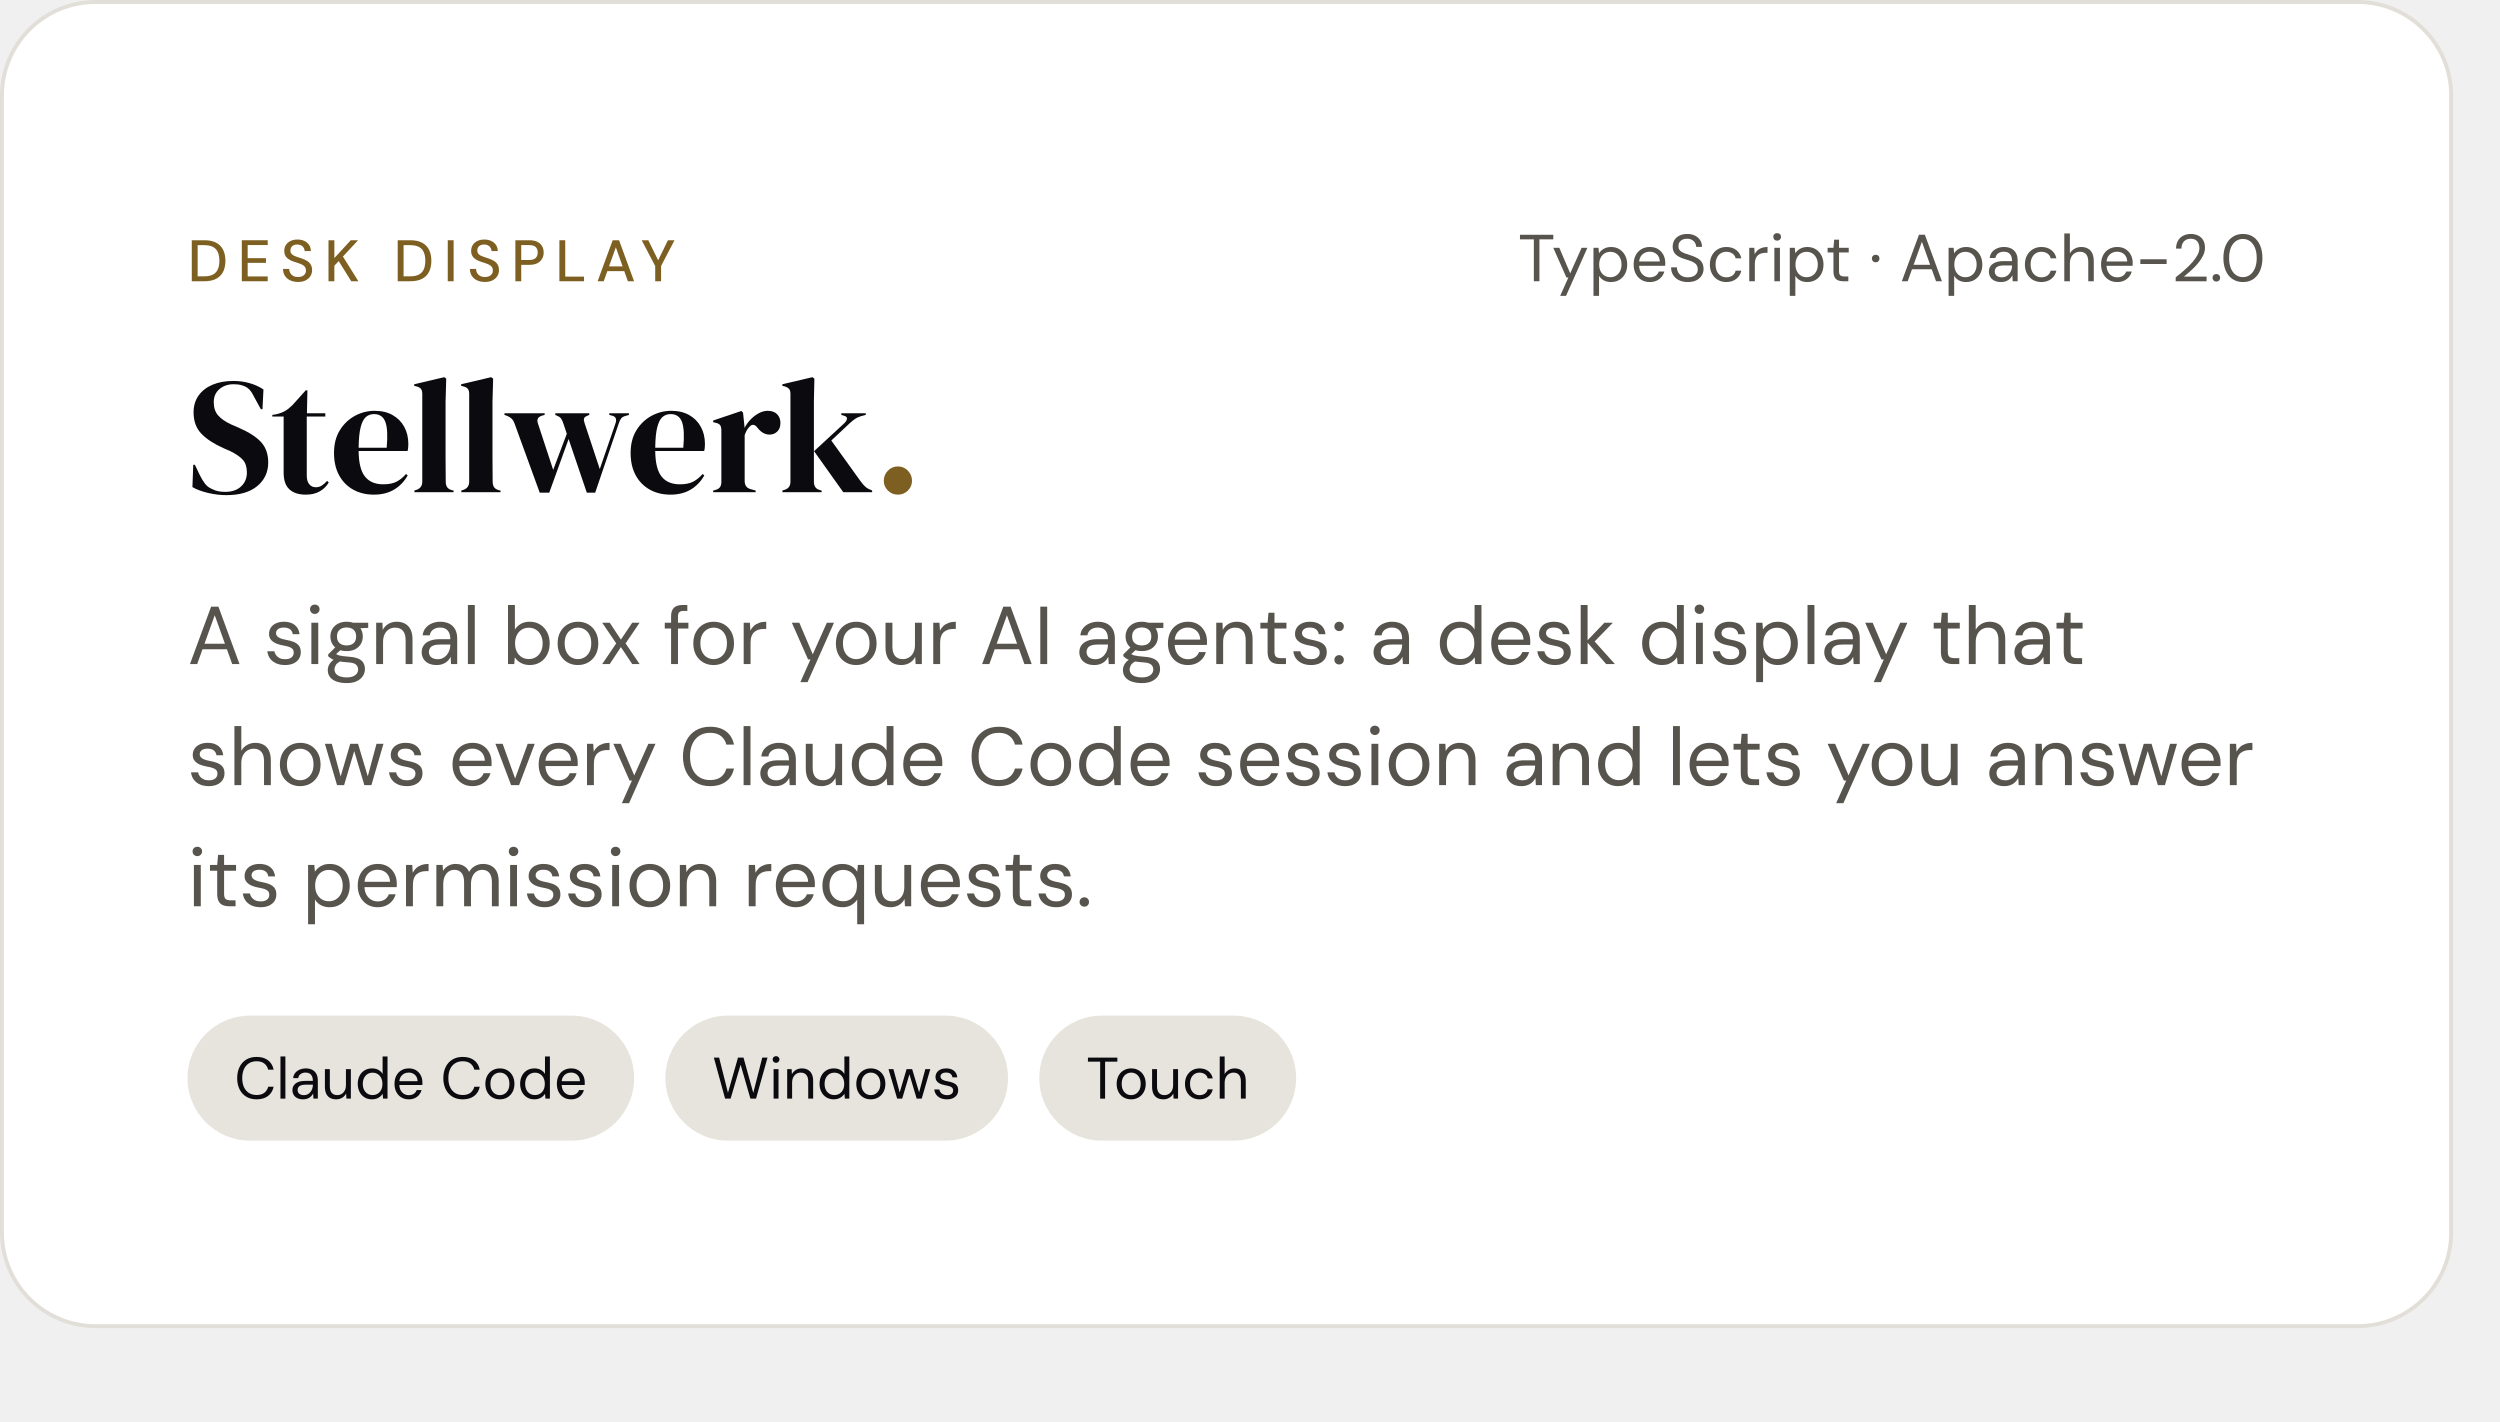
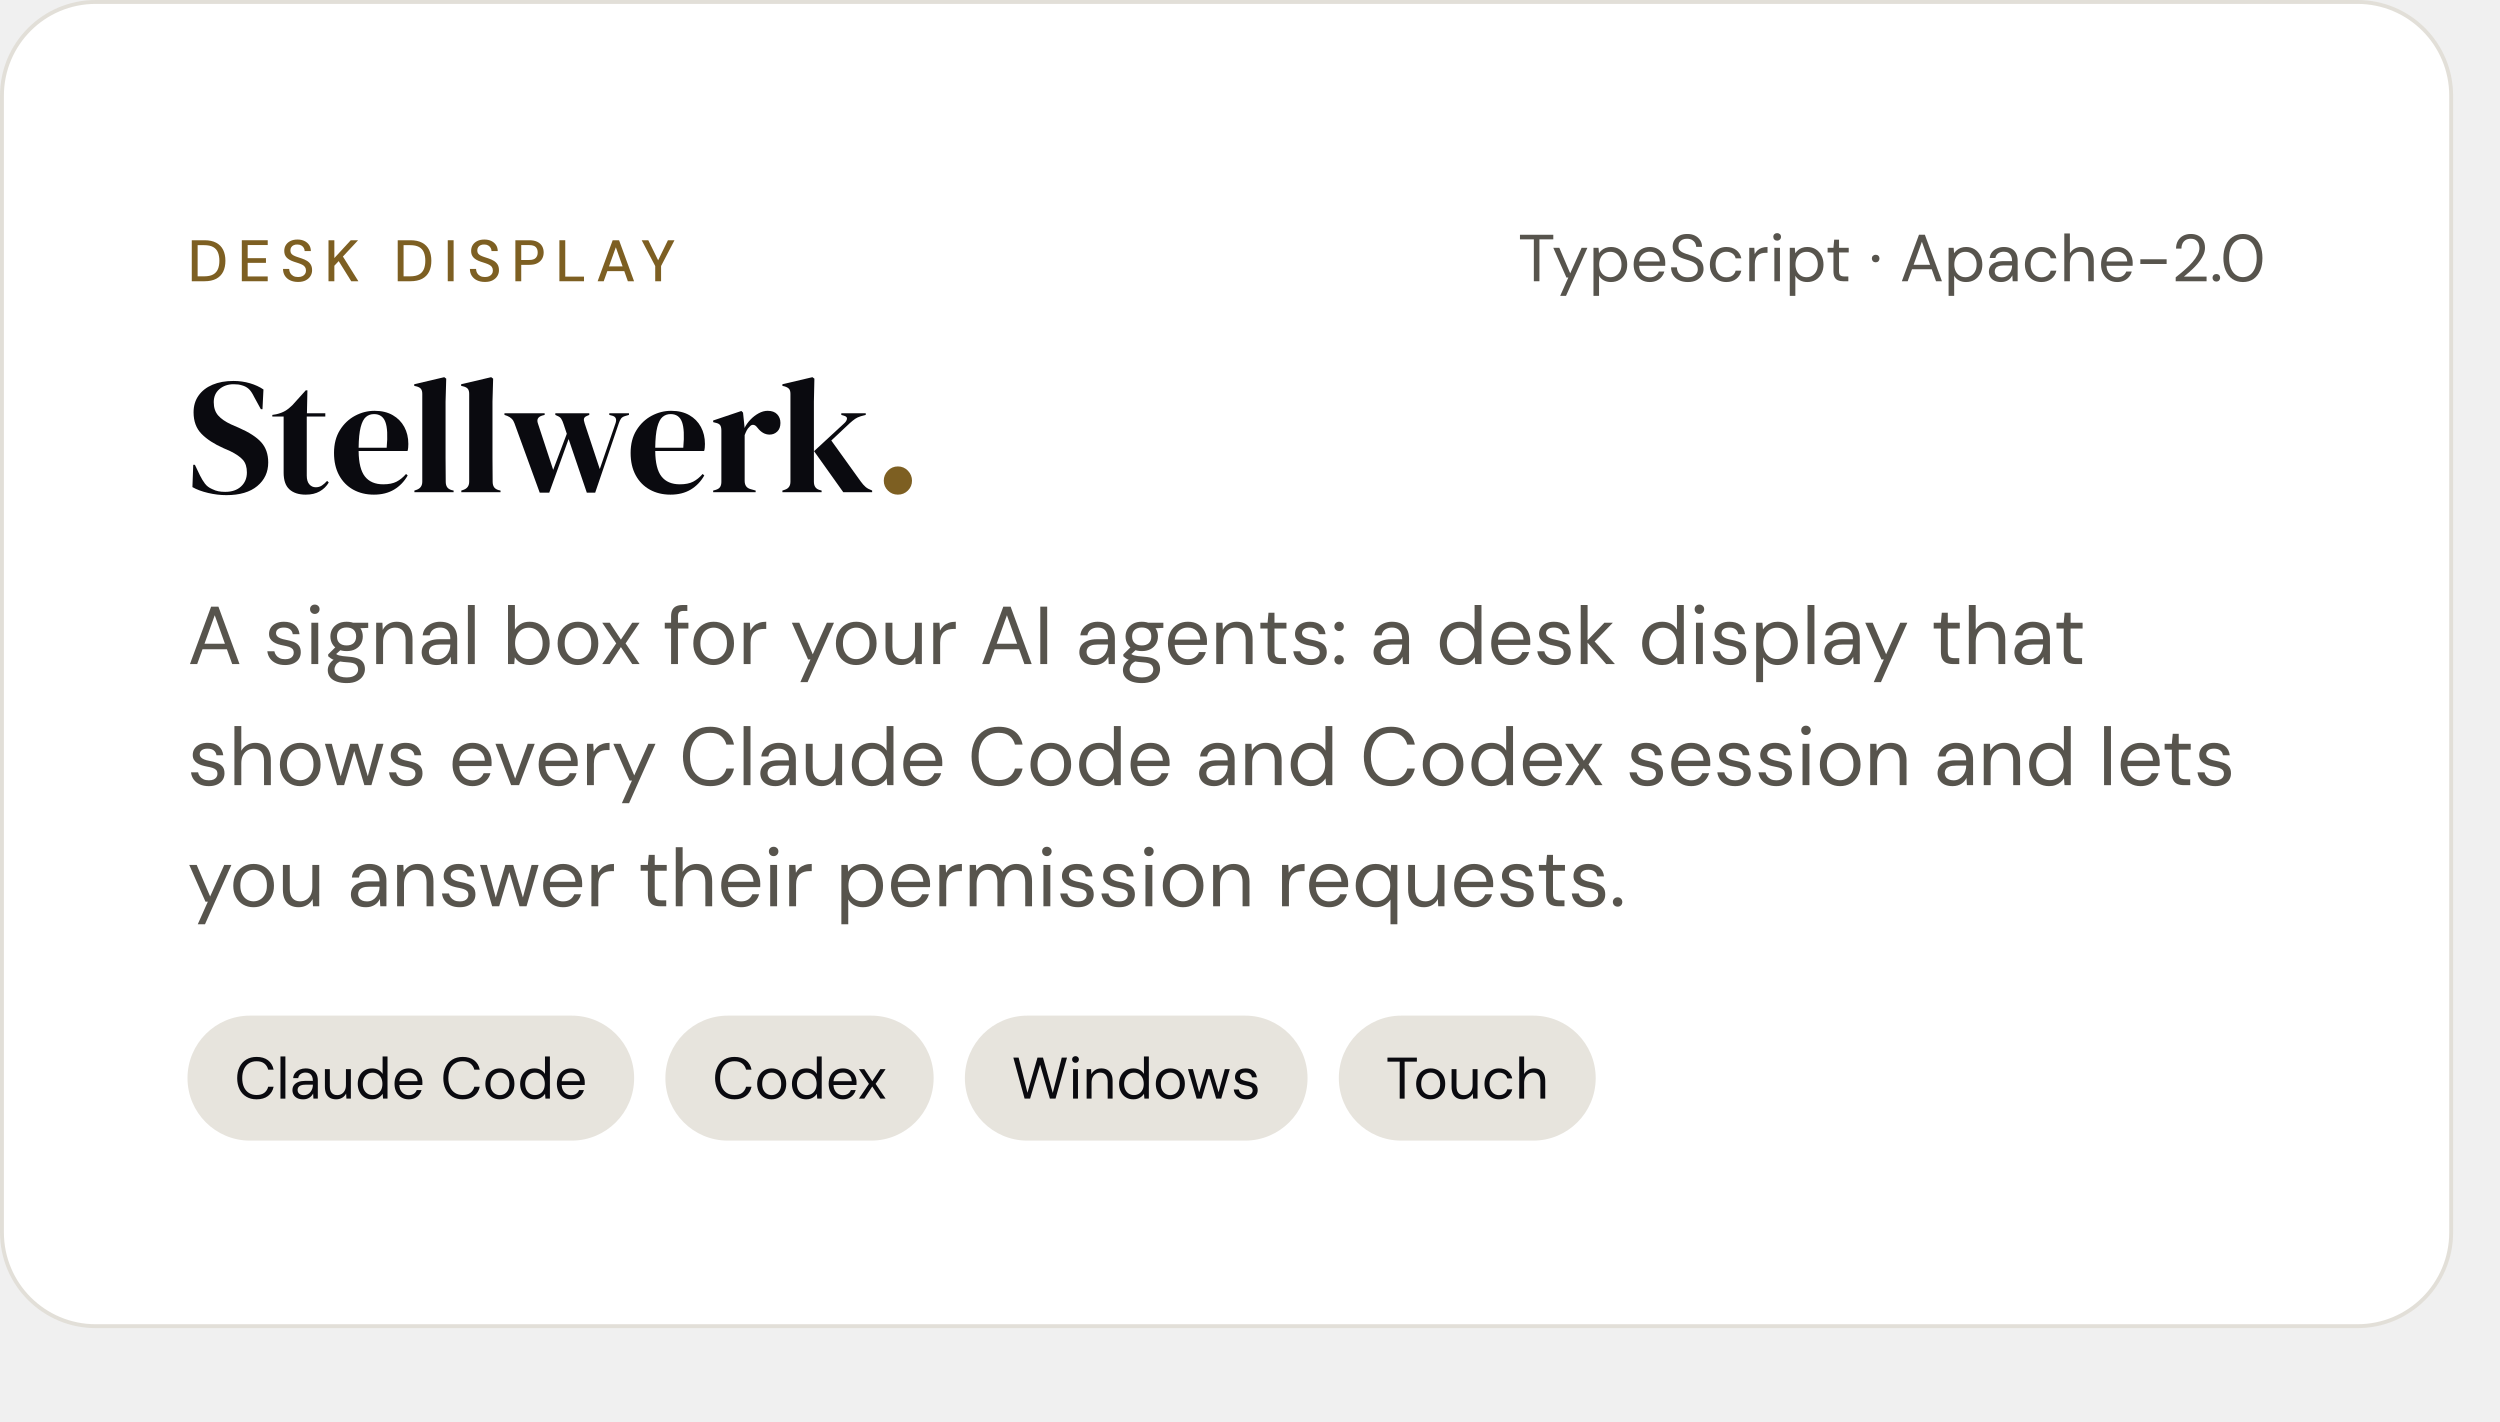
- <svg xmlns="http://www.w3.org/2000/svg" viewBox="0 0 640 364" width="640" height="364" role="img" aria-label="Stellwerk: A signal box for your AI agents: a desk display that shows every Claude Code session and lets you answer its permission requests.">
+ <svg xmlns="http://www.w3.org/2000/svg" viewBox="0 0 640 364" width="640" height="364" role="img" aria-label="Stellwerk: A signal box for your AI agents: a desk display that shows every Claude Code and Codex session and lets you answer their permission requests.">
  <defs>
    <path id="d105" d="M20 0V10L35 14Q55 20 62.5 32.0Q70 44 70 63V376Q70 398 62.5 408.5Q55 419 35 423L20 427V437L192 495L202 485L211 399V391Q225 419 247.5 442.5Q270 466 297.5 481.0Q325 496 352 496Q390 496 410.0 475.0Q430 454 430 422Q430 388 410.5 369.5Q391 351 364 351Q322 351 290 393L288 395Q278 409 265.0 410.5Q252 412 241 398Q231 389 224.5 376.5Q218 364 212 348V69Q212 29 247 19L279 10V0Z" />
    <path id="d108" d="M210 -15Q146 -15 110.5 17.0Q75 49 75 119V461H6V471L30 475Q61 482 83.5 495.0Q106 508 128 530L210 621H220L217 481H329V461H216V101Q216 66 231.5 48.0Q247 30 271 30Q292 30 308.0 40.5Q324 51 340 69L350 59Q330 25 295.0 5.0Q260 -15 210 -15Z" />
    <path id="d115" d="M225 -3 71 420Q60 452 27 465L10 471V481H255V471L240 467Q201 455 214 419L307 136L390 356L371 413Q364 435 356.5 446.5Q349 458 337 463L320 471V481H527V471L513 465Q498 459 495.0 449.0Q492 439 499 419L591 141L686 417Q700 455 671 465L649 471V481H769V471L745 464Q728 459 720.5 448.5Q713 438 707 420L563 -3H512L401 324L283 -3Z" />
    <path id="d147" d="M150 -15Q114 -15 89.0 10.0Q64 35 64 70Q64 105 89.0 131.0Q114 157 150 157Q186 157 211.0 131.0Q236 105 236 70Q236 35 211.0 10.0Q186 -15 150 -15Z" />
    <path id="d47" d="M237 -18Q182 -18 125.0 -4.5Q68 9 30 31L35 167H45L76 102Q90 74 106.0 52.5Q122 31 150 19Q170 9 188.5 5.5Q207 2 230 2Q291 2 326.5 35.0Q362 68 362 120Q362 169 338.0 196.5Q314 224 261 250L220 268Q134 306 85.5 355.5Q37 405 37 487Q37 546 67.5 589.0Q98 632 152.5 655.0Q207 678 280 678Q333 678 380.5 664.0Q428 650 463 626L457 506H447L406 581Q389 616 372.0 630.5Q355 645 333 651Q320 655 309.0 656.5Q298 658 281 658Q230 658 195.0 628.5Q160 599 160 549Q160 498 187.0 467.5Q214 437 266 413L312 393Q408 351 450.0 303.5Q492 256 492 181Q492 93 425.5 37.5Q359 -18 237 -18Z" />
    <path id="d73" d="M271 496Q336 496 382.0 469.5Q428 443 452.5 397.5Q477 352 477 294Q477 283 476.0 271.5Q475 260 472 251H174Q175 143 212.5 95.5Q250 48 324 48Q374 48 405.0 64.0Q436 80 463 111L473 102Q442 47 390.5 16.0Q339 -15 267 -15Q196 -15 141.0 15.5Q86 46 55.0 103.0Q24 160 24 239Q24 321 60.0 378.5Q96 436 152.5 466.0Q209 496 271 496ZM268 476Q239 476 218.5 458.5Q198 441 186.5 396.5Q175 352 174 271H345Q355 380 337.0 428.0Q319 476 268 476Z" />
    <path id="d88" d="M22 0V10L37 15Q71 26 71 64V599Q71 619 63.0 629.0Q55 639 35 645L22 648V658L205 701L217 692L214 552V64Q214 24 247 14L261 10V0ZM393 0 215 250 400 421Q413 433 415.5 446.5Q418 460 398 466L381 471V481H530V471L500 463Q478 456 464.5 446.5Q451 437 432 420L320 315L499 66Q515 44 529.0 32.0Q543 20 565 12L569 10V0Z" />
    <path id="d89" d="M23 0V10L35 14Q71 26 71 64V599Q71 619 63.0 629.5Q55 640 35 645L22 648V658L205 701L217 692L213 552V210Q213 173 213.5 136.5Q214 100 214 64Q214 44 222.0 31.5Q230 19 249 13L262 10V0Z" />
    <path id="m1" d="M28 0 285 700H394L650 0H544L339 580L132 0ZM144 173 172 253H501L528 173Z" />
    <path id="m13" d="M73 0V700H288Q411 700 490.5 657.0Q570 614 608.5 535.5Q647 457 647 349Q647 241 608.5 163.0Q570 85 490.5 42.5Q411 0 288 0ZM173 84H284Q381 84 438.0 116.0Q495 148 519.5 207.5Q544 267 544 349Q544 432 519.5 492.0Q495 552 438.0 584.0Q381 616 284 616H173Z" />
    <path id="m15" d="M73 0V700H515V618H173V394H485V314H173V82H515V0Z" />
    <path id="m23" d="M73 0V700H173V0Z" />
    <path id="m29" d="M73 0V700H173V396L453 700H578L319 422L583 0H461L247 344L173 265V0Z" />
    <path id="m30" d="M73 0V700H173V79H493V0Z" />
    <path id="m43" d="M73 0V700H312Q395 700 449.5 672.0Q504 644 530.0 597.0Q556 550 556 490Q556 433 530.0 385.5Q504 338 450.5 309.0Q397 280 312 280H173V0ZM173 363H309Q387 363 420.5 398.0Q454 433 454 490Q454 551 420.5 584.0Q387 617 309 617H173Z" />
    <path id="m47" d="M302 -12Q225 -12 167.0 15.5Q109 43 77.0 93.0Q45 143 45 210H150Q150 172 168.0 140.5Q186 109 219.5 90.5Q253 72 301 72Q344 72 374.0 86.0Q404 100 420.5 124.5Q437 149 437 181Q437 218 420.5 242.0Q404 266 375.0 281.0Q346 296 308.5 308.5Q271 321 230 334Q147 362 106.5 405.0Q66 448 66 517Q66 576 94.0 619.5Q122 663 172.5 687.5Q223 712 292 712Q360 712 411.0 687.0Q462 662 491.0 618.0Q520 574 520 515H414Q414 542 400.0 568.0Q386 594 358.0 610.5Q330 627 289 627Q255 628 228.0 616.0Q201 604 186.0 581.0Q171 558 171 526Q171 494 184.5 474.5Q198 455 224.0 441.0Q250 427 284.5 415.5Q319 404 361 390Q413 373 453.5 348.5Q494 324 517.5 285.5Q541 247 541 187Q541 135 514.0 90.0Q487 45 434.0 16.5Q381 -12 302 -12Z" />
    <path id="m57" d="M249 0V260L18 700H131L312 331H286L466 700H578L349 260V0Z" />
    <path id="r1" d="M30 0 288 700H377L634 0H545L332 595L118 0ZM148 180 172 248H489L513 180Z" />
    <path id="r104" d="M70 -220V504H146L153 422Q169 446 194.0 467.5Q219 489 254.0 502.5Q289 516 334 516Q408 516 462.5 481.0Q517 446 547.5 386.5Q578 327 578 251Q578 175 547.5 115.5Q517 56 462.0 22.0Q407 -12 333 -12Q272 -12 225.5 13.0Q179 38 154 83V-220ZM324 61Q373 61 411.0 85.0Q449 109 470.5 151.5Q492 194 492 252Q492 309 470.5 352.0Q449 395 411.0 419.0Q373 443 324 443Q274 443 236.0 419.0Q198 395 177.0 352.0Q156 309 156 252Q156 194 177.0 151.5Q198 109 236.0 85.0Q274 61 324 61Z" />
    <path id="r106" d="M473 -220V82Q449 43 403.5 15.5Q358 -12 293 -12Q219 -12 164.0 22.5Q109 57 79.0 116.5Q49 176 49 252Q49 328 79.0 387.5Q109 447 164.5 481.5Q220 516 293 516Q336 516 370.5 504.0Q405 492 431.0 470.5Q457 449 473 421L481 504H557V-220ZM302 61Q352 61 390.0 85.0Q428 109 449.0 151.5Q470 194 470 252Q470 309 449.0 352.0Q428 395 390.0 419.0Q352 443 302 443Q253 443 215.0 419.0Q177 395 156.0 352.0Q135 309 135 252Q135 194 156.0 151.5Q177 109 215.0 85.0Q253 61 302 61Z" />
    <path id="r107" d="M70 0V504H146L152 408Q169 442 195.5 466.0Q222 490 259.5 503.0Q297 516 345 516V428H314Q282 428 253.0 419.5Q224 411 201.5 392.0Q179 373 166.5 340.5Q154 308 154 260V0Z" />
    <path id="r108" d="M260 -12Q197 -12 150.5 9.0Q104 30 76.5 67.5Q49 105 43 156H129Q134 130 150.0 108.0Q166 86 193.5 72.5Q221 59 261 59Q296 59 319.0 69.5Q342 80 353.5 98.0Q365 116 365 137Q365 168 350.5 184.0Q336 200 308.0 209.5Q280 219 240 226Q207 232 175.0 242.0Q143 252 118.0 268.5Q93 285 78.5 309.0Q64 333 64 368Q64 411 86.0 444.5Q108 478 149.5 497.0Q191 516 246 516Q327 516 377.0 477.0Q427 438 436 364H353Q348 402 320.5 423.5Q293 445 245 445Q198 445 173.5 426.0Q149 407 149 376Q149 356 162.5 340.5Q176 325 202.5 314.0Q229 303 268 296Q318 287 359.0 272.0Q400 257 425.5 227.5Q451 198 451 144Q451 97 427.5 62.0Q404 27 361.0 7.5Q318 -12 260 -12Z" />
    <path id="r11" d="M379 -12Q277 -12 202.5 33.5Q128 79 88.0 160.5Q48 242 48 350Q48 458 88.0 539.5Q128 621 202.5 666.5Q277 712 379 712Q499 712 574.0 655.0Q649 598 670 494H577Q561 559 512.0 598.5Q463 638 379 638Q304 638 249.0 603.5Q194 569 164.0 504.5Q134 440 134 350Q134 260 164.0 195.5Q194 131 249.0 96.5Q304 62 379 62Q463 62 512.0 100.5Q561 139 577 203H670Q649 102 574.0 45.0Q499 -12 379 -12Z" />
    <path id="r110" d="M268 0Q223 0 190.0 14.0Q157 28 139.5 61.5Q122 95 122 152V433H34V504H122L133 626H206V504H352V433H206V152Q206 105 225.0 88.5Q244 72 292 72H346V0Z" />
    <path id="r111" d="M253 -12Q195 -12 151.5 11.0Q108 34 84.5 82.0Q61 130 61 202V504H145V211Q145 136 178.0 98.0Q211 60 271 60Q313 60 347.0 80.5Q381 101 400.5 139.5Q420 178 420 234V504H504V0H428L423 88Q400 41 355.0 14.5Q310 -12 253 -12Z" />
    <path id="r116" d="M215 0 24 504H112L264 81L417 504H503L312 0Z" />
    <path id="r117" d="M172 0 24 504H108L223 79H208L333 504H428L555 80L539 79L653 504H738L591 0H505L373 444H390L258 0Z" />
    <path id="r118" d="M20 0 191 252 20 504H112L248 298L386 504H476L305 252L476 0H386L248 207L112 0Z" />
    <path id="r119" d="M125 -220 248 56H219L21 504H112L276 119L448 504H535L213 -220Z" />
    <path id="r127" d="M343 -12Q251 -12 184.5 33.5Q118 79 83.0 160.5Q48 242 48 350Q48 458 83.0 539.5Q118 621 184.5 666.5Q251 712 343 712Q435 712 500.5 666.5Q566 621 601.0 539.5Q636 458 636 350Q636 242 601.0 160.5Q566 79 500.5 33.5Q435 -12 343 -12ZM342 62Q402 62 449.0 96.5Q496 131 523.0 195.5Q550 260 550 350Q550 440 523.0 504.5Q496 569 449.0 603.0Q402 637 342 637Q282 637 234.5 603.0Q187 569 160.5 504.5Q134 440 134 350Q134 260 160.5 195.5Q187 131 234.5 96.5Q282 62 342 62Z" />
    <path id="r129" d="M64 0V59Q135 115 199.5 172.0Q264 229 314.0 285.5Q364 342 392.5 396.0Q421 450 421 500Q421 537 408.0 568.5Q395 600 366.5 620.0Q338 640 290 640Q243 640 212.0 619.5Q181 599 165.5 565.5Q150 532 150 492H69Q70 561 98.5 610.5Q127 660 177.0 686.0Q227 712 291 712Q354 712 402.0 688.5Q450 665 477.5 619.0Q505 573 505 503Q505 454 484.5 405.0Q464 356 430.0 309.5Q396 263 354.5 220.0Q313 177 269.5 139.0Q226 101 188 70H529V0Z" />
    <path id="r156" d="M100 -5Q75 -5 58.5 11.5Q42 28 42 52Q42 76 58.5 92.5Q75 109 100 109Q125 109 141.0 92.5Q157 76 157 52Q157 28 141.0 11.5Q125 -5 100 -5Z" />
    <path id="r158" d="M100 -5Q75 -5 58.5 11.5Q42 28 42 52Q42 76 58.5 92.5Q75 109 100 109Q125 109 141.0 92.5Q157 76 157 52Q157 28 141.0 11.5Q125 -5 100 -5ZM100 402Q75 402 58.5 418.5Q42 435 42 459Q42 483 58.5 499.5Q75 516 100 516Q125 516 141.0 499.5Q157 483 157 459Q157 435 141.0 418.5Q125 402 100 402Z" />
    <path id="r165" d="M100 285Q75 285 58.5 301.5Q42 318 42 342Q42 367 58.5 383.0Q75 399 100 399Q125 399 141.0 383.0Q157 367 157 342Q157 318 141.0 301.5Q125 285 100 285Z" />
    <path id="r171" d="M72 260V331H468V260Z" />
    <path id="r23" d="M75 0V700H159V0Z" />
    <path id="r47" d="M298 -12Q221 -12 164.0 16.0Q107 44 76.0 94.0Q45 144 45 210H133Q133 169 152.0 134.5Q171 100 207.5 79.5Q244 59 298 59Q345 59 378.5 74.5Q412 90 429.5 117.0Q447 144 447 178Q447 219 429.5 244.5Q412 270 382.0 286.0Q352 302 312.5 314.5Q273 327 230 341Q147 369 108.0 411.0Q69 453 69 520Q69 577 95.5 620.0Q122 663 171.5 687.5Q221 712 289 712Q356 712 405.5 687.0Q455 662 483.0 618.5Q511 575 511 518H423Q423 547 408.0 575.0Q393 603 362.5 621.5Q332 640 286 640Q248 641 218.5 627.5Q189 614 172.5 589.0Q156 564 156 528Q156 494 170.5 473.0Q185 452 212.5 437.5Q240 423 277.0 411.0Q314 399 359 384Q410 367 449.5 342.5Q489 318 511.5 280.0Q534 242 534 183Q534 133 507.5 88.5Q481 44 429.0 16.0Q377 -12 298 -12Z" />
    <path id="r48" d="M239 0V631H30V700H532V631H323V0Z" />
    <path id="r55" d="M219 0 27 700H117L268 100L439 700H533L700 98L853 700H943L747 0H651L484 579L313 0Z" />
    <path id="r60" d="M234 -12Q173 -12 132.0 9.5Q91 31 71.0 66.5Q51 102 51 144Q51 195 77.5 230.5Q104 266 152.5 284.5Q201 303 267 303H400Q400 350 385.5 381.5Q371 413 343.5 429.0Q316 445 275 445Q227 445 192.0 421.0Q157 397 149 350H63Q69 404 99.5 440.5Q130 477 177.0 496.5Q224 516 275 516Q345 516 391.5 490.5Q438 465 461.0 419.5Q484 374 484 312V0H409L404 89Q394 68 378.5 49.5Q363 31 342.0 17.5Q321 4 294.5 -4.0Q268 -12 234 -12ZM247 59Q282 59 310.5 73.5Q339 88 359.0 113.5Q379 139 389.5 170.0Q400 201 400 235V238H274Q225 238 195.0 226.5Q165 215 152.0 194.5Q139 174 139 148Q139 121 151.5 101.0Q164 81 188.5 70.0Q213 59 247 59Z" />
    <path id="r68" d="M334 -12Q291 -12 256.5 0.5Q222 13 196.0 34.0Q170 55 153 83L146 0H70V720H154V421Q178 460 223.0 488.0Q268 516 334 516Q407 516 462.0 481.5Q517 447 547.5 387.5Q578 328 578 252Q578 176 547.5 116.0Q517 56 462.0 22.0Q407 -12 334 -12ZM324 61Q373 61 411.0 85.0Q449 109 470.5 151.5Q492 194 492 252Q492 309 470.5 352.0Q449 395 411.0 419.0Q373 443 324 443Q274 443 236.0 419.0Q198 395 177.0 352.0Q156 309 156 252Q156 194 177.0 151.5Q198 109 236.0 85.0Q274 61 324 61Z" />
    <path id="r69" d="M297 -12Q226 -12 169.5 21.0Q113 54 81.0 113.5Q49 173 49 251Q49 331 81.0 390.0Q113 449 169.5 482.5Q226 516 297 516Q387 516 447.0 469.5Q507 423 523 345H437Q427 392 388.0 418.0Q349 444 296 444Q253 444 216.0 422.5Q179 401 157.0 358.0Q135 315 135 252Q135 205 148.0 168.5Q161 132 183.0 108.0Q205 84 234.5 71.5Q264 59 296 59Q332 59 361.0 70.5Q390 82 410.0 105.0Q430 128 437 159H523Q507 83 446.5 35.5Q386 -12 297 -12Z" />
    <path id="r71" d="M292 -12Q219 -12 164.0 22.5Q109 57 79.0 117.0Q49 177 49 253Q49 329 79.0 388.5Q109 448 164.5 482.0Q220 516 293 516Q355 516 401.5 491.0Q448 466 473 421V720H557V0H481L474 83Q458 58 433.0 36.5Q408 15 373.0 1.5Q338 -12 292 -12ZM302 61Q352 61 390.0 85.0Q428 109 449.0 151.5Q470 194 470 252Q470 309 449.0 352.0Q428 395 390.0 419.0Q352 443 302 443Q253 443 215.0 419.0Q177 395 156.0 352.0Q135 309 135 252Q135 194 156.0 151.5Q177 109 215.0 85.0Q253 61 302 61Z" />
    <path id="r73" d="M291 -12Q220 -12 165.5 21.0Q111 54 80.0 113.5Q49 173 49 252Q49 332 79.5 391.0Q110 450 165.5 483.0Q221 516 293 516Q367 516 418.5 483.0Q470 450 497.5 396.5Q525 343 525 279Q525 269 525.0 258.0Q525 247 524 233H112V298H443Q440 367 397.5 406.0Q355 445 291 445Q248 445 211.5 425.5Q175 406 153.0 368.5Q131 331 131 275V247Q131 185 153.5 143.0Q176 101 212.5 80.0Q249 59 291 59Q344 59 378.5 82.5Q413 106 428 146H511Q499 101 469.0 65.0Q439 29 394.5 8.5Q350 -12 291 -12Z" />
    <path id="r78" d="M98 0V582Q98 630 114.0 660.5Q130 691 161.5 705.5Q193 720 239 720H296V648H252Q215 648 198.5 633.0Q182 618 182 580V0ZM21 433V504H309V433Z" />
    <path id="r79" d="M269 -232Q201 -232 148.5 -214.5Q96 -197 67.0 -161.0Q38 -125 38 -72Q38 -49 47.5 -23.0Q57 3 80.5 28.0Q104 53 147 73L205 39Q152 17 136.0 -11.5Q120 -40 120 -64Q120 -97 139.0 -119.0Q158 -141 192.0 -152.0Q226 -163 269 -163Q312 -163 343.0 -151.0Q374 -139 391.0 -117.0Q408 -95 408 -65Q408 -30 382.0 -6.5Q356 17 283 21Q224 25 184.0 32.0Q144 39 118.0 48.5Q92 58 74.5 70.0Q57 82 43 95V118L140 214L213 188L113 98L126 133Q137 125 147.0 118.0Q157 111 174.0 106.0Q191 101 221.5 97.0Q252 93 302 89Q371 84 412.5 65.0Q454 46 472.5 14.0Q491 -18 491 -62Q491 -105 467.5 -143.5Q444 -182 395.0 -207.0Q346 -232 269 -232ZM268 158Q205 158 160.5 182.0Q116 206 93.0 246.5Q70 287 70 337Q70 387 93.5 427.0Q117 467 161.0 491.5Q205 516 268 516Q331 516 375.0 491.5Q419 467 442.0 427.0Q465 387 465 337Q465 287 442.0 246.5Q419 206 375.0 182.0Q331 158 268 158ZM268 227Q322 227 353.0 255.0Q384 283 384 337Q384 390 353.0 418.0Q322 446 268 446Q215 446 182.5 418.0Q150 390 150 337Q150 283 182.0 255.0Q214 227 268 227ZM350 433 325 504H531V441Z" />
    <path id="r80" d="M70 0V720H154V419Q179 464 224.5 490.0Q270 516 324 516Q382 516 425.0 492.5Q468 469 491.0 421.0Q514 373 514 300V0H431V291Q431 367 399.0 405.5Q367 444 306 444Q263 444 228.5 423.0Q194 402 174.0 363.0Q154 324 154 267V0Z" />
    <path id="r81" d="M78 0V504H162V0ZM120 611Q95 611 78.5 627.5Q62 644 62 669Q62 694 78.5 709.5Q95 725 120 725Q144 725 161.0 709.5Q178 694 178 669Q178 644 161.0 627.5Q144 611 120 611Z" />
    <path id="r90" d="M380 0 140 276 359 504H462L211 246L212 306L487 0ZM70 0V720H154V0Z" />
    <path id="r91" d="M70 0V720H154V0Z" />
    <path id="r93" d="M70 0V504H146L151 432Q175 471 215.5 493.5Q256 516 304 516Q343 516 374.5 505.5Q406 495 430.0 473.5Q454 452 469 419Q495 465 540.5 490.5Q586 516 638 516Q696 516 739.5 492.5Q783 469 806.5 421.5Q830 374 830 301V0H747V292Q747 368 716.0 406.0Q685 444 629 444Q590 444 559.0 423.5Q528 403 510.0 364.0Q492 325 492 268V0H408V292Q408 368 377.0 406.0Q346 444 289 444Q251 444 220.5 423.5Q190 403 172.0 364.0Q154 325 154 268V0Z" />
    <path id="r94" d="M70 0V504H146L150 416Q174 463 218.5 489.5Q263 516 320 516Q379 516 422.0 492.5Q465 469 489.0 421.5Q513 374 513 301V0H429V292Q429 368 395.5 406.0Q362 444 301 444Q259 444 226.0 423.5Q193 403 173.5 364.5Q154 326 154 269V0Z" />
    <path id="r96" d="M295 -12Q225 -12 169.0 20.5Q113 53 81.0 112.5Q49 172 49 251Q49 332 81.5 391.5Q114 451 170.5 483.5Q227 516 297 516Q369 516 424.5 483.5Q480 451 512.5 391.5Q545 332 545 252Q545 172 512.0 112.5Q479 53 423.0 20.5Q367 -12 295 -12ZM296 60Q339 60 376.0 81.5Q413 103 436.0 146.0Q459 189 459 252Q459 316 436.5 358.5Q414 401 377.5 422.5Q341 444 297 444Q255 444 217.5 422.5Q180 401 157.5 358.5Q135 316 135 252Q135 189 157.5 146.0Q180 103 216.5 81.5Q253 60 296 60Z" />
  </defs>
  <rect x="0.5" y="0.5" width="627" height="339" rx="24" fill="#ffffff" stroke="#e2dfd8" stroke-width="1" />
  <g fill="#7d5f22">
    <use href="#m13" transform="translate(48 72) scale(0.015 -0.015)" />
    <use href="#m15" transform="translate(60.81 72) scale(0.015 -0.015)" />
    <use href="#m47" transform="translate(71.78 72) scale(0.015 -0.015)" />
    <use href="#m29" transform="translate(83 72) scale(0.015 -0.015)" />
    <use href="#m13" transform="translate(100.72 72) scale(0.015 -0.015)" />
    <use href="#m23" transform="translate(113.53 72) scale(0.015 -0.015)" />
    <use href="#m47" transform="translate(119.62 72) scale(0.015 -0.015)" />
    <use href="#m43" transform="translate(130.84 72) scale(0.015 -0.015)" />
    <use href="#m30" transform="translate(142.11 72) scale(0.015 -0.015)" />
    <use href="#m1" transform="translate(152.57 72) scale(0.015 -0.015)" />
    <use href="#m57" transform="translate(164 72) scale(0.015 -0.015)" />
  </g>
  <g fill="#57544d">
    <use href="#r48" transform="translate(388.6 72) scale(0.017 -0.017)" />
    <use href="#r119" transform="translate(397.28 72) scale(0.017 -0.017)" />
    <use href="#r104" transform="translate(406.74 72) scale(0.017 -0.017)" />
    <use href="#r73" transform="translate(417.38 72) scale(0.017 -0.017)" />
    <use href="#r47" transform="translate(427.03 72) scale(0.017 -0.017)" />
    <use href="#r69" transform="translate(436.89 72) scale(0.017 -0.017)" />
    <use href="#r107" transform="translate(446.62 72) scale(0.017 -0.017)" />
    <use href="#r81" transform="translate(452.91 72) scale(0.017 -0.017)" />
    <use href="#r104" transform="translate(456.99 72) scale(0.017 -0.017)" />
    <use href="#r110" transform="translate(467.29 72) scale(0.017 -0.017)" />
    <use href="#r165" transform="translate(478.48 72) scale(0.017 -0.017)" />
    <use href="#r1" transform="translate(486.36 72) scale(0.017 -0.017)" />
    <use href="#r104" transform="translate(497.65 72) scale(0.017 -0.017)" />
    <use href="#r60" transform="translate(508.29 72) scale(0.017 -0.017)" />
    <use href="#r69" transform="translate(517.54 72) scale(0.017 -0.017)" />
    <use href="#r80" transform="translate(527.27 72) scale(0.017 -0.017)" />
    <use href="#r73" transform="translate(537.04 72) scale(0.017 -0.017)" />
    <use href="#r171" transform="translate(546.7 72) scale(0.017 -0.017)" />
    <use href="#r129" transform="translate(555.89 72) scale(0.017 -0.017)" />
    <use href="#r156" transform="translate(565.69 72) scale(0.017 -0.017)" />
    <use href="#r127" transform="translate(568.37 72) scale(0.017 -0.017)" />
  </g>
  <g fill="#0a0a0f">
    <use href="#d47" transform="translate(48 126) scale(0.042 -0.042)" />
    <use href="#d108" transform="translate(69.46 126) scale(0.042 -0.042)" />
    <use href="#d73" transform="translate(84.5 126) scale(0.042 -0.042)" />
    <use href="#d89" transform="translate(105.12 126) scale(0.042 -0.042)" />
    <use href="#d89" transform="translate(117.13 126) scale(0.042 -0.042)" />
    <use href="#d115" transform="translate(128.72 126) scale(0.042 -0.042)" />
    <use href="#d73" transform="translate(160.43 126) scale(0.042 -0.042)" />
    <use href="#d105" transform="translate(181.73 126) scale(0.042 -0.042)" />
    <use href="#d88" transform="translate(199.37 126) scale(0.042 -0.042)" />
  </g>
  <g fill="#7d5f22">
    <use href="#d147" transform="translate(223.56 126) scale(0.042 -0.042)" />
  </g>
  <g fill="#57544d">
    <use href="#r1" transform="translate(48 170) scale(0.021 -0.021)" />
    <use href="#r108" transform="translate(67.53 170) scale(0.021 -0.021)" />
    <use href="#r81" transform="translate(78.07 170) scale(0.021 -0.021)" />
    <use href="#r79" transform="translate(83.11 170) scale(0.021 -0.021)" />
    <use href="#r94" transform="translate(94.83 170) scale(0.021 -0.021)" />
    <use href="#r60" transform="translate(106.88 170) scale(0.021 -0.021)" />
    <use href="#r91" transform="translate(118.31 170) scale(0.021 -0.021)" />
    <use href="#r68" transform="translate(128.58 170) scale(0.021 -0.021)" />
    <use href="#r96" transform="translate(141.72 170) scale(0.021 -0.021)" />
    <use href="#r118" transform="translate(153.74 170) scale(0.021 -0.021)" />
    <use href="#r78" transform="translate(169.74 170) scale(0.021 -0.021)" />
    <use href="#r96" transform="translate(176.46 170) scale(0.021 -0.021)" />
    <use href="#r107" transform="translate(188.91 170) scale(0.021 -0.021)" />
    <use href="#r119" transform="translate(202.27 170) scale(0.021 -0.021)" />
    <use href="#r96" transform="translate(212.96 170) scale(0.021 -0.021)" />
    <use href="#r111" transform="translate(225.41 170) scale(0.021 -0.021)" />
    <use href="#r107" transform="translate(237.44 170) scale(0.021 -0.021)" />
    <use href="#r1" transform="translate(250.8 170) scale(0.021 -0.021)" />
    <use href="#r23" transform="translate(264.74 170) scale(0.021 -0.021)" />
    <use href="#r60" transform="translate(275.24 170) scale(0.021 -0.021)" />
    <use href="#r79" transform="translate(286.67 170) scale(0.021 -0.021)" />
    <use href="#r73" transform="translate(297.96 170) scale(0.021 -0.021)" />
    <use href="#r94" transform="translate(309.89 170) scale(0.021 -0.021)" />
    <use href="#r110" transform="translate(321.94 170) scale(0.021 -0.021)" />
    <use href="#r108" transform="translate(330.18 170) scale(0.021 -0.021)" />
    <use href="#r158" transform="translate(340.72 170) scale(0.021 -0.021)" />
    <use href="#r60" transform="translate(350.55 170) scale(0.021 -0.021)" />
    <use href="#r71" transform="translate(367.56 170) scale(0.021 -0.021)" />
    <use href="#r73" transform="translate(380.72 170) scale(0.021 -0.021)" />
    <use href="#r108" transform="translate(392.65 170) scale(0.021 -0.021)" />
    <use href="#r90" transform="translate(403.19 170) scale(0.021 -0.021)" />
    <use href="#r71" transform="translate(419.36 170) scale(0.021 -0.021)" />
    <use href="#r81" transform="translate(432.53 170) scale(0.021 -0.021)" />
    <use href="#r108" transform="translate(437.57 170) scale(0.021 -0.021)" />
    <use href="#r104" transform="translate(448.11 170) scale(0.021 -0.021)" />
    <use href="#r91" transform="translate(461.26 170) scale(0.021 -0.021)" />
    <use href="#r60" transform="translate(465.94 170) scale(0.021 -0.021)" />
    <use href="#r119" transform="translate(477.05 170) scale(0.021 -0.021)" />
    <use href="#r110" transform="translate(494.31 170) scale(0.021 -0.021)" />
    <use href="#r80" transform="translate(502.55 170) scale(0.021 -0.021)" />
    <use href="#r60" transform="translate(514.62 170) scale(0.021 -0.021)" />
    <use href="#r110" transform="translate(525.75 170) scale(0.021 -0.021)" />
  </g>
  <g fill="#57544d">
    <use href="#r108" transform="translate(48 201) scale(0.021 -0.021)" />
    <use href="#r80" transform="translate(58.54 201) scale(0.021 -0.021)" />
    <use href="#r96" transform="translate(70.62 201) scale(0.021 -0.021)" />
    <use href="#r117" transform="translate(82.67 201) scale(0.021 -0.021)" />
    <use href="#r108" transform="translate(98.69 201) scale(0.021 -0.021)" />
    <use href="#r73" transform="translate(114.82 201) scale(0.021 -0.021)" />
    <use href="#r116" transform="translate(126.33 201) scale(0.021 -0.021)" />
    <use href="#r73" transform="translate(136.87 201) scale(0.021 -0.021)" />
    <use href="#r107" transform="translate(148.8 201) scale(0.021 -0.021)" />
    <use href="#r119" transform="translate(156.57 201) scale(0.021 -0.021)" />
    <use href="#r11" transform="translate(173.83 201) scale(0.021 -0.021)" />
    <use href="#r91" transform="translate(188.89 201) scale(0.021 -0.021)" />
    <use href="#r60" transform="translate(193.57 201) scale(0.021 -0.021)" />
    <use href="#r111" transform="translate(205 201) scale(0.021 -0.021)" />
    <use href="#r71" transform="translate(217.03 201) scale(0.021 -0.021)" />
    <use href="#r73" transform="translate(230.2 201) scale(0.021 -0.021)" />
    <use href="#r11" transform="translate(247.71 201) scale(0.021 -0.021)" />
    <use href="#r96" transform="translate(262.77 201) scale(0.021 -0.021)" />
    <use href="#r71" transform="translate(275.22 201) scale(0.021 -0.021)" />
    <use href="#r73" transform="translate(288.39 201) scale(0.021 -0.021)" />
-     <use href="#r108" transform="translate(305.9 201) scale(0.021 -0.021)" />
-     <use href="#r73" transform="translate(316.44 201) scale(0.021 -0.021)" />
-     <use href="#r108" transform="translate(328.37 201) scale(0.021 -0.021)" />
-     <use href="#r108" transform="translate(338.91 201) scale(0.021 -0.021)" />
-     <use href="#r81" transform="translate(349.45 201) scale(0.021 -0.021)" />
-     <use href="#r96" transform="translate(354.49 201) scale(0.021 -0.021)" />
-     <use href="#r94" transform="translate(366.95 201) scale(0.021 -0.021)" />
-     <use href="#r60" transform="translate(384.59 201) scale(0.021 -0.021)" />
-     <use href="#r94" transform="translate(396.01 201) scale(0.021 -0.021)" />
-     <use href="#r71" transform="translate(408.07 201) scale(0.021 -0.021)" />
-     <use href="#r91" transform="translate(426.82 201) scale(0.021 -0.021)" />
-     <use href="#r73" transform="translate(431.5 201) scale(0.021 -0.021)" />
-     <use href="#r110" transform="translate(443.07 201) scale(0.021 -0.021)" />
-     <use href="#r108" transform="translate(451.3 201) scale(0.021 -0.021)" />
-     <use href="#r119" transform="translate(467.43 201) scale(0.021 -0.021)" />
-     <use href="#r96" transform="translate(478.12 201) scale(0.021 -0.021)" />
-     <use href="#r111" transform="translate(490.57 201) scale(0.021 -0.021)" />
-     <use href="#r60" transform="translate(508.19 201) scale(0.021 -0.021)" />
-     <use href="#r94" transform="translate(519.62 201) scale(0.021 -0.021)" />
-     <use href="#r108" transform="translate(531.67 201) scale(0.021 -0.021)" />
-     <use href="#r117" transform="translate(541.81 201) scale(0.021 -0.021)" />
-     <use href="#r73" transform="translate(557.44 201) scale(0.021 -0.021)" />
-     <use href="#r107" transform="translate(569.37 201) scale(0.021 -0.021)" />
-   </g>
-   <g fill="#57544d">
-     <use href="#r81" transform="translate(48 232) scale(0.021 -0.021)" />
-     <use href="#r110" transform="translate(53.04 232) scale(0.021 -0.021)" />
-     <use href="#r108" transform="translate(61.27 232) scale(0.021 -0.021)" />
-     <use href="#r104" transform="translate(77.4 232) scale(0.021 -0.021)" />
-     <use href="#r73" transform="translate(90.55 232) scale(0.021 -0.021)" />
-     <use href="#r107" transform="translate(102.47 232) scale(0.021 -0.021)" />
-     <use href="#r93" transform="translate(110.24 232) scale(0.021 -0.021)" />
-     <use href="#r81" transform="translate(128.95 232) scale(0.021 -0.021)" />
-     <use href="#r108" transform="translate(133.99 232) scale(0.021 -0.021)" />
-     <use href="#r108" transform="translate(144.54 232) scale(0.021 -0.021)" />
-     <use href="#r81" transform="translate(155.08 232) scale(0.021 -0.021)" />
-     <use href="#r96" transform="translate(160.12 232) scale(0.021 -0.021)" />
-     <use href="#r94" transform="translate(172.57 232) scale(0.021 -0.021)" />
-     <use href="#r107" transform="translate(190.21 232) scale(0.021 -0.021)" />
-     <use href="#r73" transform="translate(197.58 232) scale(0.021 -0.021)" />
-     <use href="#r106" transform="translate(209.51 232) scale(0.021 -0.021)" />
-     <use href="#r111" transform="translate(222.68 232) scale(0.021 -0.021)" />
-     <use href="#r73" transform="translate(234.71 232) scale(0.021 -0.021)" />
-     <use href="#r108" transform="translate(246.64 232) scale(0.021 -0.021)" />
-     <use href="#r110" transform="translate(256.72 232) scale(0.021 -0.021)" />
-     <use href="#r108" transform="translate(264.95 232) scale(0.021 -0.021)" />
-     <use href="#r156" transform="translate(275.49 232) scale(0.021 -0.021)" />
+     <use href="#r60" transform="translate(305.9 201) scale(0.021 -0.021)" />
+     <use href="#r94" transform="translate(317.32 201) scale(0.021 -0.021)" />
+     <use href="#r71" transform="translate(329.38 201) scale(0.021 -0.021)" />
+     <use href="#r11" transform="translate(348.13 201) scale(0.021 -0.021)" />
+     <use href="#r96" transform="translate(363.19 201) scale(0.021 -0.021)" />
+     <use href="#r71" transform="translate(375.64 201) scale(0.021 -0.021)" />
+     <use href="#r73" transform="translate(388.81 201) scale(0.021 -0.021)" />
+     <use href="#r118" transform="translate(400.25 201) scale(0.021 -0.021)" />
+     <use href="#r108" transform="translate(416.26 201) scale(0.021 -0.021)" />
+     <use href="#r73" transform="translate(426.8 201) scale(0.021 -0.021)" />
+     <use href="#r108" transform="translate(438.73 201) scale(0.021 -0.021)" />
+     <use href="#r108" transform="translate(449.27 201) scale(0.021 -0.021)" />
+     <use href="#r81" transform="translate(459.81 201) scale(0.021 -0.021)" />
+     <use href="#r96" transform="translate(464.85 201) scale(0.021 -0.021)" />
+     <use href="#r94" transform="translate(477.3 201) scale(0.021 -0.021)" />
+     <use href="#r60" transform="translate(494.94 201) scale(0.021 -0.021)" />
+     <use href="#r94" transform="translate(506.37 201) scale(0.021 -0.021)" />
+     <use href="#r71" transform="translate(518.42 201) scale(0.021 -0.021)" />
+     <use href="#r91" transform="translate(537.17 201) scale(0.021 -0.021)" />
+     <use href="#r73" transform="translate(541.86 201) scale(0.021 -0.021)" />
+     <use href="#r110" transform="translate(553.43 201) scale(0.021 -0.021)" />
+     <use href="#r108" transform="translate(561.66 201) scale(0.021 -0.021)" />
+   </g>
+   <g fill="#57544d">
+     <use href="#r119" transform="translate(48 232) scale(0.021 -0.021)" />
+     <use href="#r96" transform="translate(58.69 232) scale(0.021 -0.021)" />
+     <use href="#r111" transform="translate(71.14 232) scale(0.021 -0.021)" />
+     <use href="#r60" transform="translate(88.76 232) scale(0.021 -0.021)" />
+     <use href="#r94" transform="translate(100.19 232) scale(0.021 -0.021)" />
+     <use href="#r108" transform="translate(112.24 232) scale(0.021 -0.021)" />
+     <use href="#r117" transform="translate(122.38 232) scale(0.021 -0.021)" />
+     <use href="#r73" transform="translate(138.01 232) scale(0.021 -0.021)" />
+     <use href="#r107" transform="translate(149.93 232) scale(0.021 -0.021)" />
+     <use href="#r110" transform="translate(163.29 232) scale(0.021 -0.021)" />
+     <use href="#r80" transform="translate(171.52 232) scale(0.021 -0.021)" />
+     <use href="#r73" transform="translate(183.6 232) scale(0.021 -0.021)" />
+     <use href="#r81" transform="translate(195.53 232) scale(0.021 -0.021)" />
+     <use href="#r107" transform="translate(200.56 232) scale(0.021 -0.021)" />
+     <use href="#r104" transform="translate(213.92 232) scale(0.021 -0.021)" />
+     <use href="#r73" transform="translate(227.07 232) scale(0.021 -0.021)" />
+     <use href="#r107" transform="translate(239 232) scale(0.021 -0.021)" />
+     <use href="#r93" transform="translate(246.77 232) scale(0.021 -0.021)" />
+     <use href="#r81" transform="translate(265.48 232) scale(0.021 -0.021)" />
+     <use href="#r108" transform="translate(270.52 232) scale(0.021 -0.021)" />
+     <use href="#r108" transform="translate(281.06 232) scale(0.021 -0.021)" />
+     <use href="#r81" transform="translate(291.6 232) scale(0.021 -0.021)" />
+     <use href="#r96" transform="translate(296.64 232) scale(0.021 -0.021)" />
+     <use href="#r94" transform="translate(309.09 232) scale(0.021 -0.021)" />
+     <use href="#r107" transform="translate(326.73 232) scale(0.021 -0.021)" />
+     <use href="#r73" transform="translate(334.1 232) scale(0.021 -0.021)" />
+     <use href="#r106" transform="translate(346.03 232) scale(0.021 -0.021)" />
+     <use href="#r111" transform="translate(359.2 232) scale(0.021 -0.021)" />
+     <use href="#r73" transform="translate(371.23 232) scale(0.021 -0.021)" />
+     <use href="#r108" transform="translate(383.16 232) scale(0.021 -0.021)" />
+     <use href="#r110" transform="translate(393.24 232) scale(0.021 -0.021)" />
+     <use href="#r108" transform="translate(401.47 232) scale(0.021 -0.021)" />
+     <use href="#r156" transform="translate(412.01 232) scale(0.021 -0.021)" />
  </g>
  <rect x="48" y="260" width="114.34" height="32" rx="16" fill="#e7e4dd" />
  <g fill="#0a0a0f">
    <use href="#r11" transform="translate(60 281.25) scale(0.015 -0.015)" />
    <use href="#r91" transform="translate(70.75 281.25) scale(0.015 -0.015)" />
    <use href="#r60" transform="translate(74.1 281.25) scale(0.015 -0.015)" />
    <use href="#r111" transform="translate(82.26 281.25) scale(0.015 -0.015)" />
    <use href="#r71" transform="translate(90.85 281.25) scale(0.015 -0.015)" />
    <use href="#r73" transform="translate(100.26 281.25) scale(0.015 -0.015)" />
    <use href="#r11" transform="translate(112.77 281.25) scale(0.015 -0.015)" />
    <use href="#r96" transform="translate(123.52 281.25) scale(0.015 -0.015)" />
    <use href="#r71" transform="translate(132.42 281.25) scale(0.015 -0.015)" />
    <use href="#r73" transform="translate(141.82 281.25) scale(0.015 -0.015)" />
  </g>
-   <rect x="170.34" y="260" width="87.72" height="32" rx="16" fill="#e7e4dd" />
-   <g fill="#0a0a0f">
-     <use href="#r55" transform="translate(182.34 281.25) scale(0.015 -0.015)" />
-     <use href="#r81" transform="translate(196.87 281.25) scale(0.015 -0.015)" />
-     <use href="#r94" transform="translate(200.47 281.25) scale(0.015 -0.015)" />
-     <use href="#r71" transform="translate(209.07 281.25) scale(0.015 -0.015)" />
-     <use href="#r96" transform="translate(218.48 281.25) scale(0.015 -0.015)" />
-     <use href="#r117" transform="translate(227.09 281.25) scale(0.015 -0.015)" />
-     <use href="#r108" transform="translate(238.53 281.25) scale(0.015 -0.015)" />
-   </g>
-   <rect x="266.06" y="260" width="65.76" height="32" rx="16" fill="#e7e4dd" />
-   <g fill="#0a0a0f">
-     <use href="#r48" transform="translate(278.06 281.25) scale(0.015 -0.015)" />
-     <use href="#r96" transform="translate(285.13 281.25) scale(0.015 -0.015)" />
-     <use href="#r111" transform="translate(294.02 281.25) scale(0.015 -0.015)" />
-     <use href="#r69" transform="translate(302.62 281.25) scale(0.015 -0.015)" />
-     <use href="#r80" transform="translate(311.2 281.25) scale(0.015 -0.015)" />
+   <rect x="170.34" y="260" width="68.67" height="32" rx="16" fill="#e7e4dd" />
+   <g fill="#0a0a0f">
+     <use href="#r11" transform="translate(182.34 281.25) scale(0.015 -0.015)" />
+     <use href="#r96" transform="translate(193.1 281.25) scale(0.015 -0.015)" />
+     <use href="#r71" transform="translate(202 281.25) scale(0.015 -0.015)" />
+     <use href="#r73" transform="translate(211.4 281.25) scale(0.015 -0.015)" />
+     <use href="#r118" transform="translate(219.58 281.25) scale(0.015 -0.015)" />
+   </g>
+   <rect x="247.01" y="260" width="87.72" height="32" rx="16" fill="#e7e4dd" />
+   <g fill="#0a0a0f">
+     <use href="#r55" transform="translate(259.01 281.25) scale(0.015 -0.015)" />
+     <use href="#r81" transform="translate(273.53 281.25) scale(0.015 -0.015)" />
+     <use href="#r94" transform="translate(277.13 281.25) scale(0.015 -0.015)" />
+     <use href="#r71" transform="translate(285.75 281.25) scale(0.015 -0.015)" />
+     <use href="#r96" transform="translate(295.15 281.25) scale(0.015 -0.015)" />
+     <use href="#r117" transform="translate(303.76 281.25) scale(0.015 -0.015)" />
+     <use href="#r108" transform="translate(315.2 281.25) scale(0.015 -0.015)" />
+   </g>
+   <rect x="342.74" y="260" width="65.76" height="32" rx="16" fill="#e7e4dd" />
+   <g fill="#0a0a0f">
+     <use href="#r48" transform="translate(354.74 281.25) scale(0.015 -0.015)" />
+     <use href="#r96" transform="translate(361.8 281.25) scale(0.015 -0.015)" />
+     <use href="#r111" transform="translate(370.69 281.25) scale(0.015 -0.015)" />
+     <use href="#r69" transform="translate(379.29 281.25) scale(0.015 -0.015)" />
+     <use href="#r80" transform="translate(387.87 281.25) scale(0.015 -0.015)" />
  </g>
</svg>
